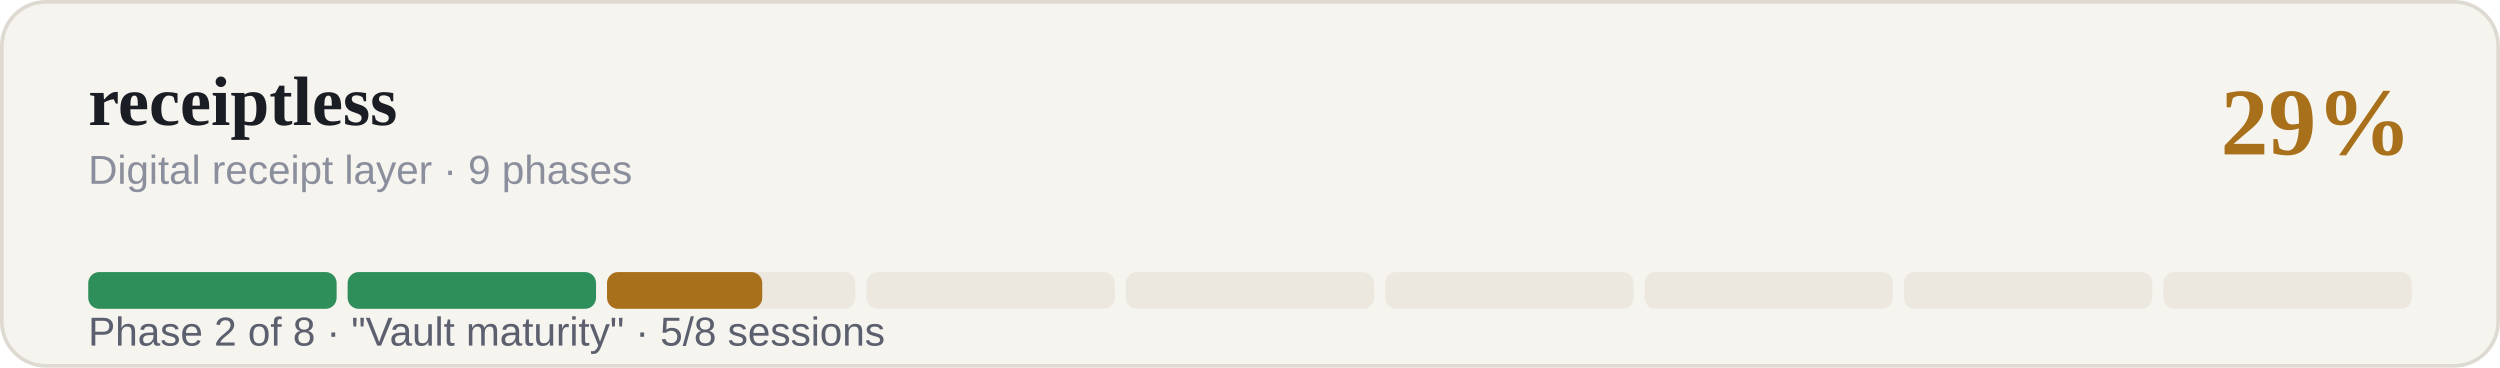
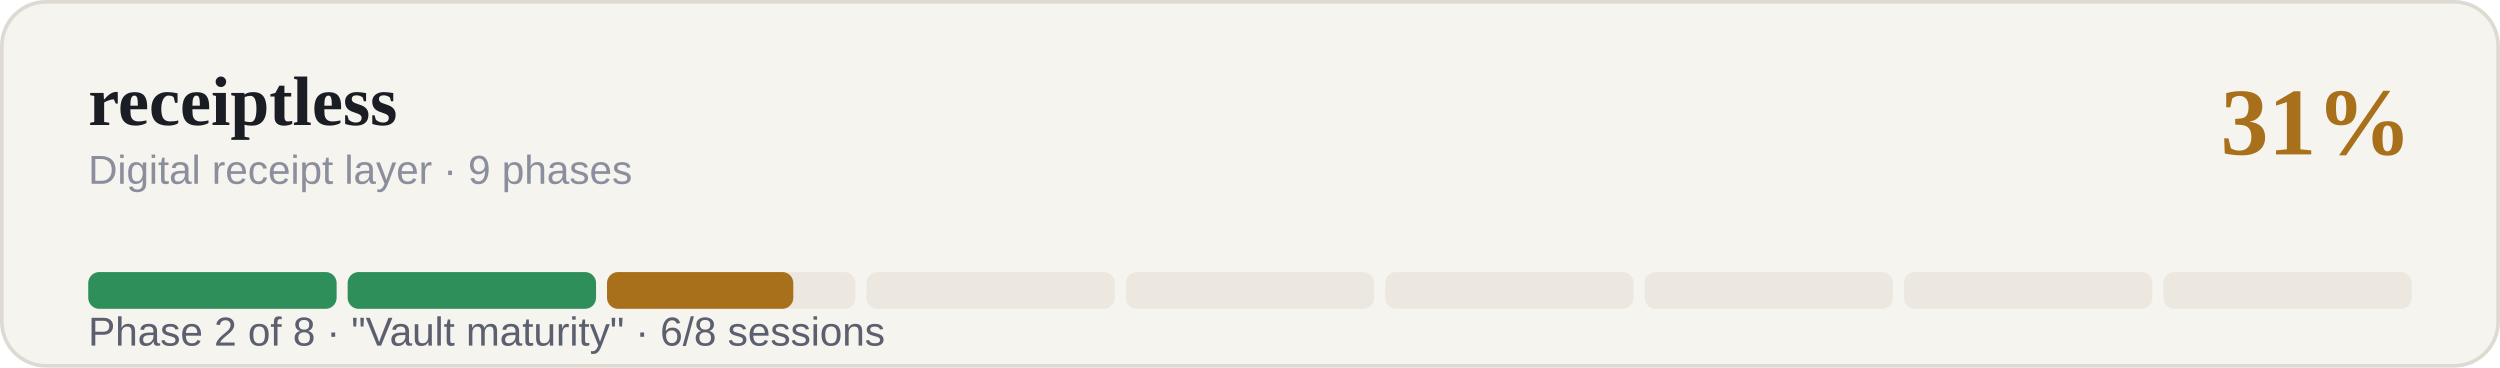
- <svg xmlns="http://www.w3.org/2000/svg" viewBox="0 0 680 100" width="680" height="100" role="img" aria-label="receiptless roadmap progress: 29%">
+ <svg xmlns="http://www.w3.org/2000/svg" viewBox="0 0 680 100" width="680" height="100" role="img" aria-label="receiptless roadmap progress: 31%">
  <style>
    .bg { fill: #f6f4ef; }
    .card-border { stroke: #dedad2; }
    .ink { fill: #1b1d24; }
    .ink-soft { fill: #5b5f6e; }
    .ink-faint { fill: #8b8e9c; }
    .seg-bg { fill: #ece8e0; }
    .seg-done { fill: #2f8f5b; }
    .seg-current { fill: #a8701a; }
    .pct { fill: #a8701a; }
    text { font-family: -apple-system, "Segoe UI", "Helvetica Neue", Arial, sans-serif; }
    .serif { font-family: Georgia, "Times New Roman", serif; }
    @media (prefers-color-scheme: dark) {
      .bg { fill: #131318; }
      .card-border { stroke: #2c2d38; }
      .ink { fill: #edecf1; }
      .ink-soft { fill: #a3a3b4; }
      .ink-faint { fill: #6f7180; }
      .seg-bg { fill: #232430; }
      .seg-done { fill: #5fcf93; }
      .seg-current { fill: #e2a752; }
      .pct { fill: #e2a752; }
    }
  </style>
  <rect x="0.5" y="0.5" width="679" height="99" rx="12" class="bg card-border" stroke-width="1" />
  <text x="24" y="34" class="serif ink" font-size="19" font-weight="600">receiptless</text>
  <text x="24" y="50" class="ink-faint" font-size="11">Digital receipt layer · 9 phases</text>
-   <text x="656" y="42" text-anchor="end" class="serif pct" font-size="26" font-weight="600">29%</text>
+   <text x="656" y="42" text-anchor="end" class="serif pct" font-size="26" font-weight="600">31%</text>
  <rect x="24.00" y="74" width="67.56" height="10" rx="3" class="seg-bg" />
  <rect x="24.00" y="74" width="67.56" height="10" rx="3" class="seg-done" />
  <rect x="94.56" y="74" width="67.56" height="10" rx="3" class="seg-bg" />
  <rect x="94.56" y="74" width="67.56" height="10" rx="3" class="seg-done" />
  <rect x="165.11" y="74" width="67.56" height="10" rx="3" class="seg-bg" />
-   <rect x="165.11" y="74" width="42.22" height="10" rx="3" class="seg-current" />
+   <rect x="165.11" y="74" width="50.67" height="10" rx="3" class="seg-current" />
  <rect x="235.67" y="74" width="67.56" height="10" rx="3" class="seg-bg" />
  <rect x="306.22" y="74" width="67.56" height="10" rx="3" class="seg-bg" />
  <rect x="376.78" y="74" width="67.56" height="10" rx="3" class="seg-bg" />
  <rect x="447.33" y="74" width="67.56" height="10" rx="3" class="seg-bg" />
  <rect x="517.89" y="74" width="67.56" height="10" rx="3" class="seg-bg" />
  <rect x="588.44" y="74" width="67.56" height="10" rx="3" class="seg-bg" />
-   <text x="24" y="94" class="ink-soft" font-size="11">Phase 2 of 8 · "Vault maturity" · 5/8 sessions</text>
+   <text x="24" y="94" class="ink-soft" font-size="11">Phase 2 of 8 · "Vault maturity" · 6/8 sessions</text>
</svg>
